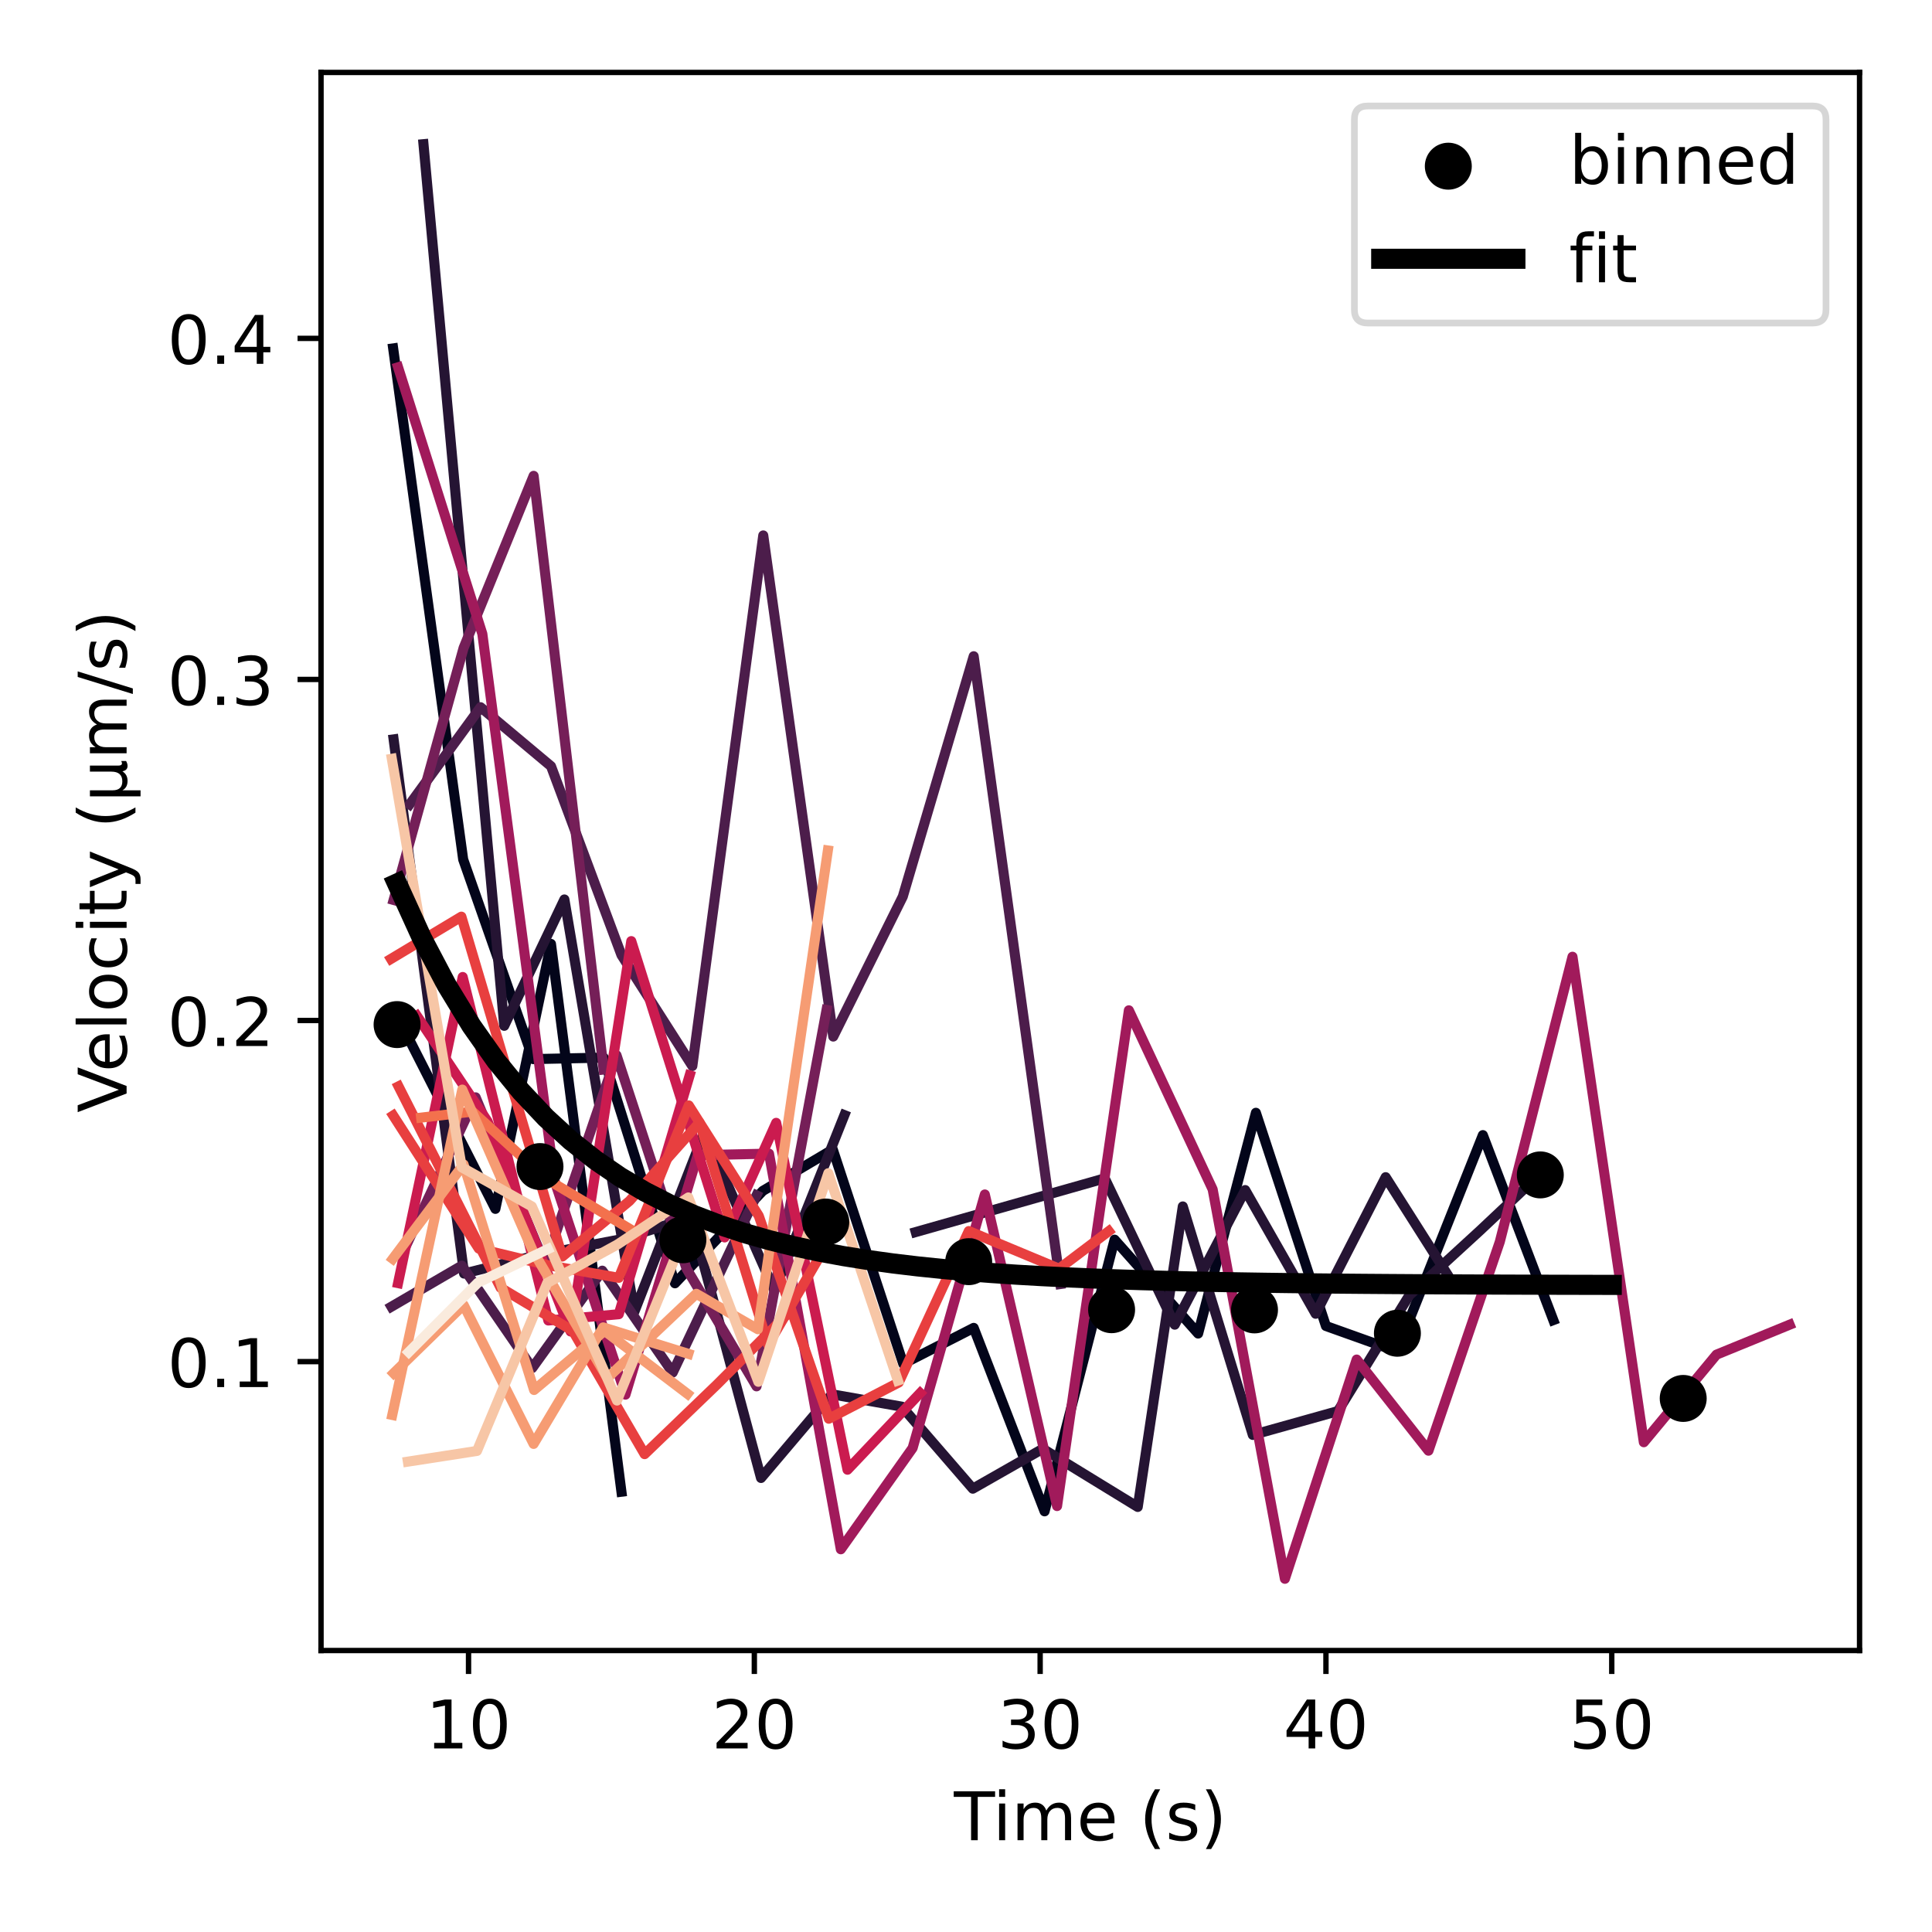
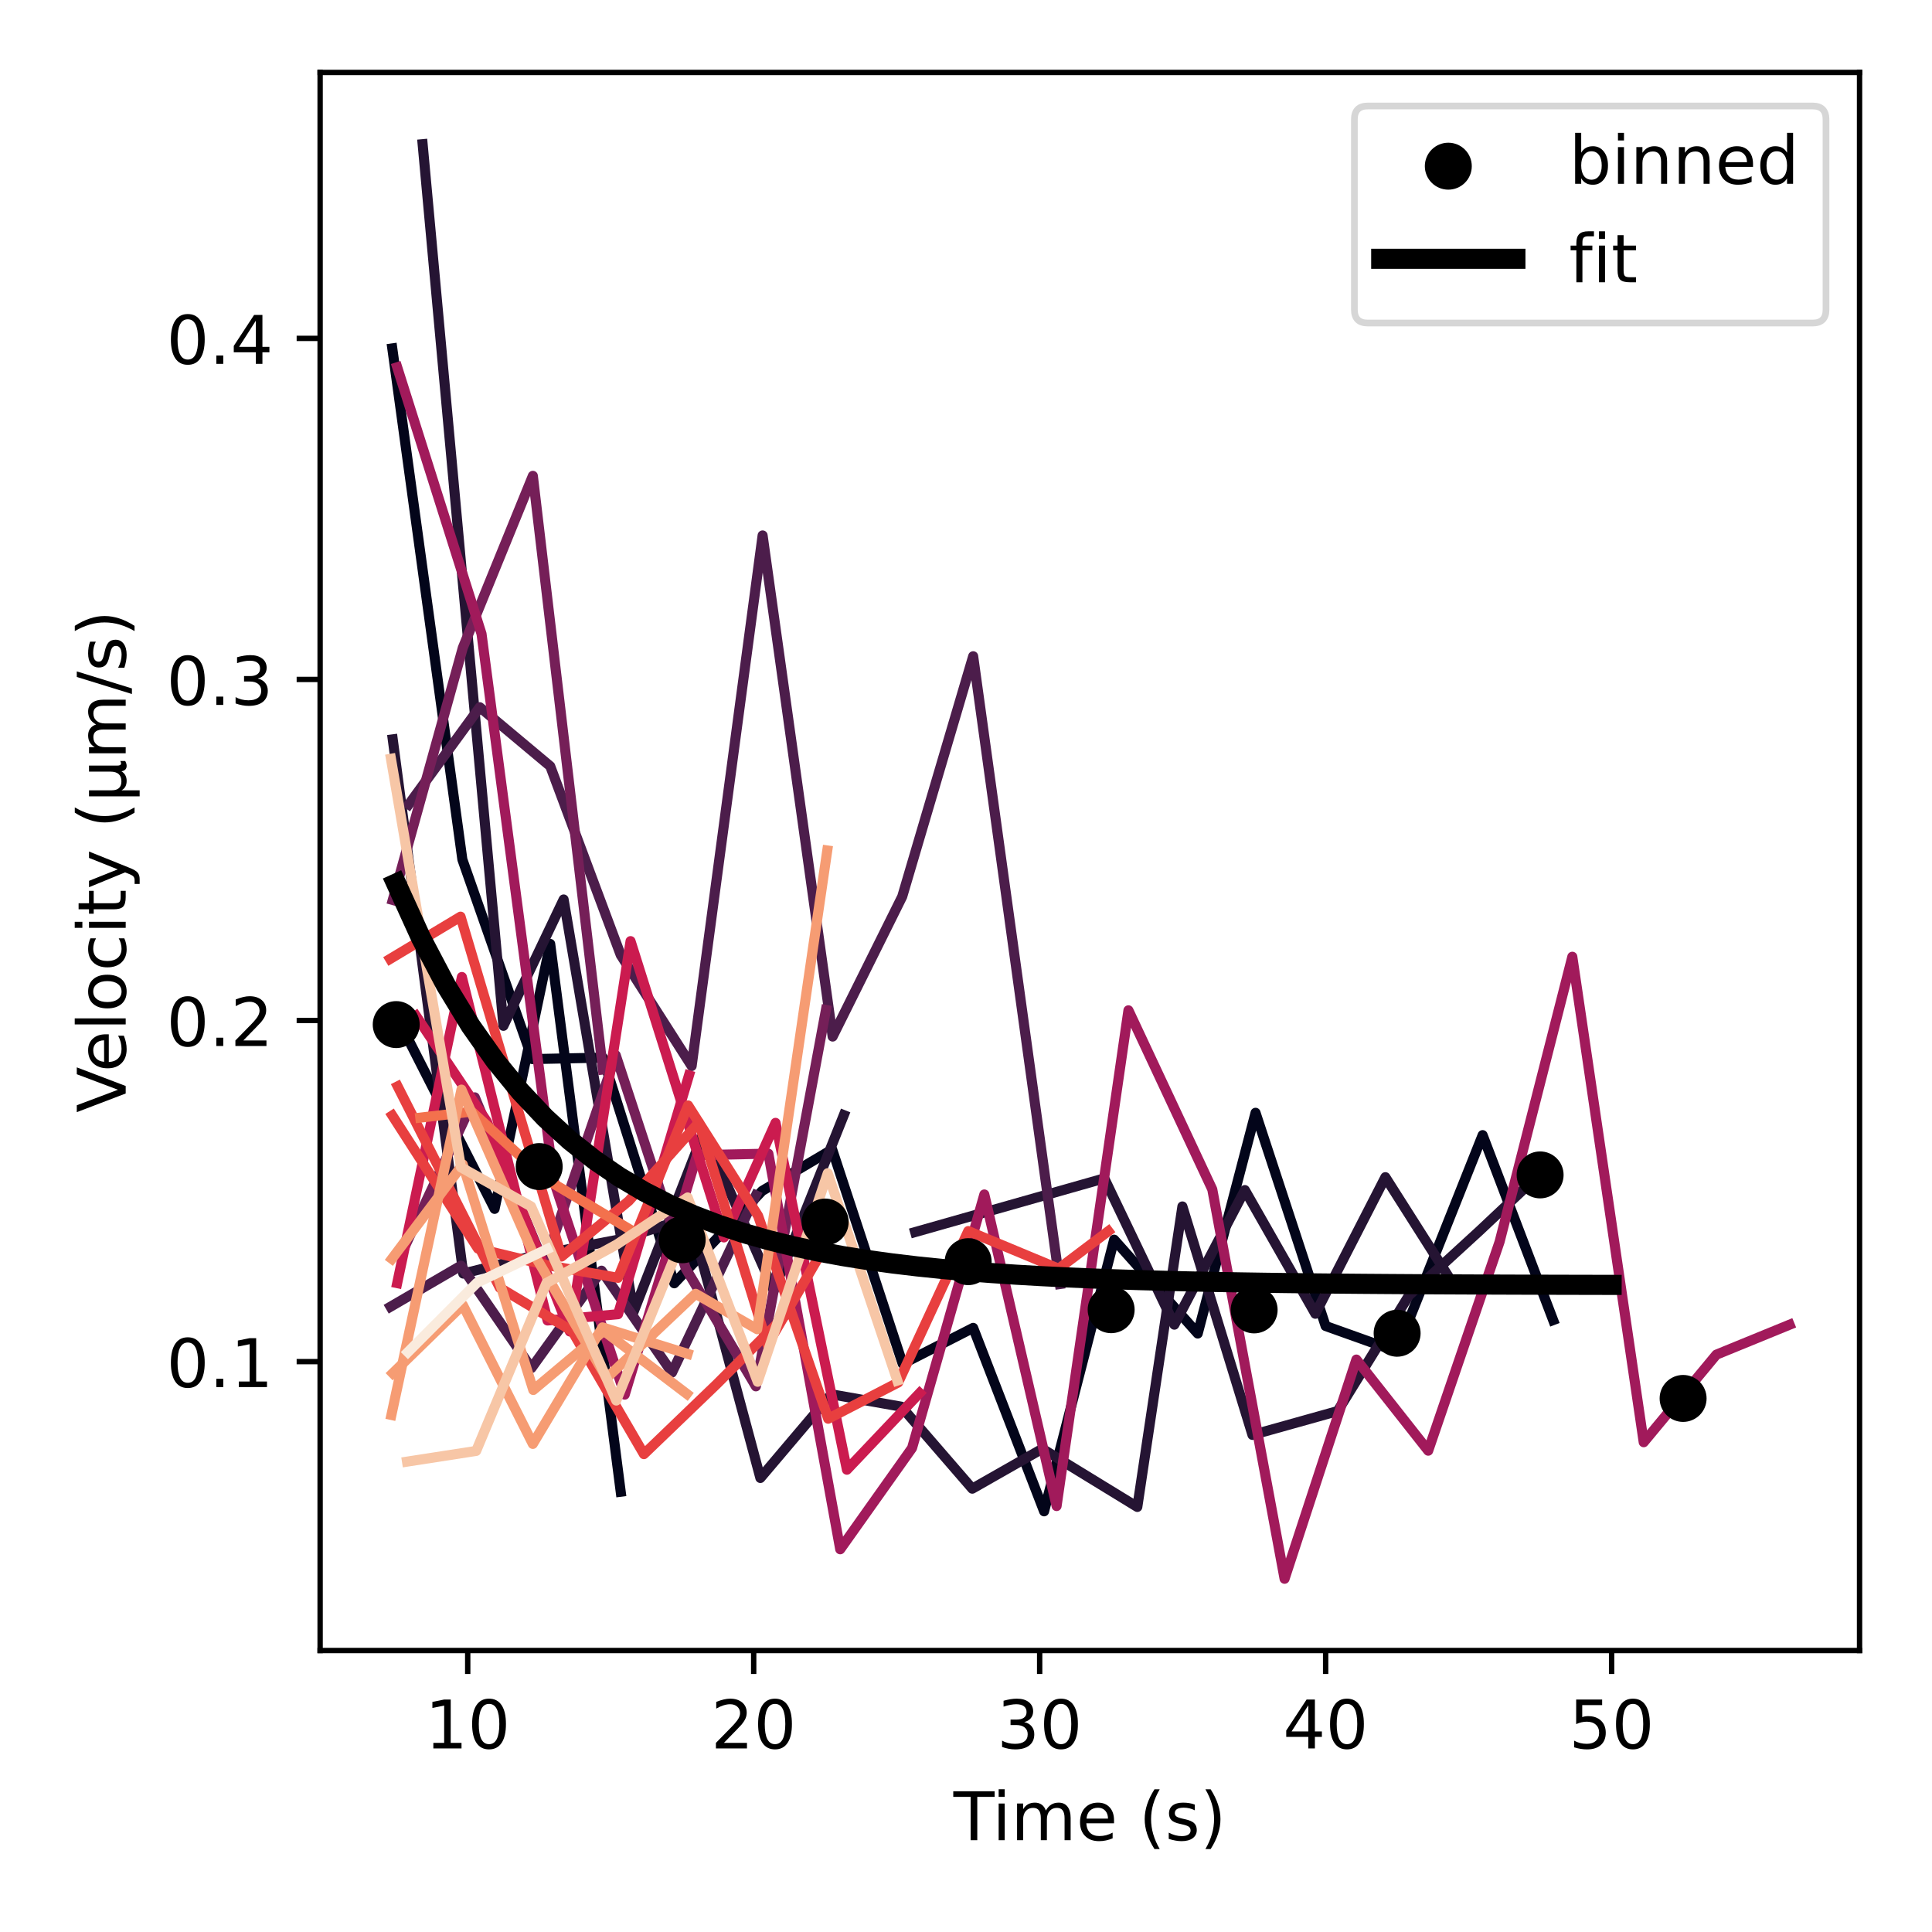
<svg xmlns="http://www.w3.org/2000/svg" xmlns:xlink="http://www.w3.org/1999/xlink" width="288pt" height="288pt" viewBox="0 0 288 288" version="1.1">
  <defs>
    <style type="text/css">*{stroke-linejoin: round; stroke-linecap: butt}</style>
  </defs>
  <g id="figure_1">
    <g id="patch_1">
      <path d="M 0 288  L 288 288  L 288 0  L 0 0  z " style="fill: #ffffff" />
    </g>
    <g id="axes_1">
      <g id="patch_2">
-         <path d="M 47.855 246.04  L 277.2 246.04  L 277.2 10.8  L 47.855 10.8  z " style="fill: #ffffff" />
+         <path d="M 47.72 246.04  L 277.2 246.04  L 277.2 10.8  L 47.72 10.8  z " style="fill: #ffffff" />
      </g>
      <g id="matplotlib.axis_1">
        <g id="xtick_1">
          <g id="line2d_1">
            <defs>
-               <path id="m8ff6ae0c02" d="M 0 0  L 0 3.5  " style="stroke: #000000; stroke-width: 0.8" />
-             </defs>
-             <g>
-               <use xlink:href="#m8ff6ae0c02" x="69.843" y="246.04" style="stroke: #000000; stroke-width: 0.8" />
+               <path id="m4751004d95" d="M 0 0  L 0 3.5  " style="stroke: #000000; stroke-width: 0.8" />
+             </defs>
+             <g>
+               <use xlink:href="#m4751004d95" x="69.721" y="246.04" style="stroke: #000000; stroke-width: 0.8" />
            </g>
          </g>
          <g id="text_1">
-             <g transform="translate(63.48024 260.6384)scale(0.1 -0.1)">
+             <g transform="translate(63.35818 260.6384) scale(0.1 -0.1)">
              <defs>
                <path id="DejaVuSans-31" d="M 794 531  L 1825 531  L 1825 4091  L 703 3866  L 703 4441  L 1819 4666  L 2450 4666  L 2450 531  L 3481 531  L 3481 0  L 794 0  L 794 531  z " transform="scale(0.015625)" />
                <path id="DejaVuSans-30" d="M 2034 4250  Q 1547 4250 1301 3770  Q 1056 3291 1056 2328  Q 1056 1369 1301 889  Q 1547 409 2034 409  Q 2525 409 2770 889  Q 3016 1369 3016 2328  Q 3016 3291 2770 3770  Q 2525 4250 2034 4250  z M 2034 4750  Q 2819 4750 3233 4129  Q 3647 3509 3647 2328  Q 3647 1150 3233 529  Q 2819 -91 2034 -91  Q 1250 -91 836 529  Q 422 1150 422 2328  Q 422 3509 836 4129  Q 1250 4750 2034 4750  z " transform="scale(0.015625)" />
              </defs>
              <use xlink:href="#DejaVuSans-31" />
              <use xlink:href="#DejaVuSans-30" x="63.623" />
            </g>
          </g>
        </g>
        <g id="xtick_2">
          <g id="line2d_2">
            <g>
-               <use xlink:href="#m8ff6ae0c02" x="112.448" y="246.04" style="stroke: #000000; stroke-width: 0.8" />
+               <use xlink:href="#m4751004d95" x="112.351" y="246.04" style="stroke: #000000; stroke-width: 0.8" />
            </g>
          </g>
          <g id="text_2">
-             <g transform="translate(106.0851 260.6384)scale(0.1 -0.1)">
+             <g transform="translate(105.9881 260.6384) scale(0.1 -0.1)">
              <defs>
                <path id="DejaVuSans-32" d="M 1228 531  L 3431 531  L 3431 0  L 469 0  L 469 531  Q 828 903 1448 1529  Q 2069 2156 2228 2338  Q 2531 2678 2651 2914  Q 2772 3150 2772 3378  Q 2772 3750 2511 3984  Q 2250 4219 1831 4219  Q 1534 4219 1204 4116  Q 875 4013 500 3803  L 500 4441  Q 881 4594 1212 4672  Q 1544 4750 1819 4750  Q 2544 4750 2975 4387  Q 3406 4025 3406 3419  Q 3406 3131 3298 2873  Q 3191 2616 2906 2266  Q 2828 2175 2409 1742  Q 1991 1309 1228 531  z " transform="scale(0.015625)" />
              </defs>
              <use xlink:href="#DejaVuSans-32" />
              <use xlink:href="#DejaVuSans-30" x="63.623" />
            </g>
          </g>
        </g>
        <g id="xtick_3">
          <g id="line2d_3">
            <g>
-               <use xlink:href="#m8ff6ae0c02" x="155.052" y="246.04" style="stroke: #000000; stroke-width: 0.8" />
+               <use xlink:href="#m4751004d95" x="154.981" y="246.04" style="stroke: #000000; stroke-width: 0.8" />
            </g>
          </g>
          <g id="text_3">
-             <g transform="translate(148.69 260.6384)scale(0.1 -0.1)">
+             <g transform="translate(148.6181 260.6384) scale(0.1 -0.1)">
              <defs>
                <path id="DejaVuSans-33" d="M 2597 2516  Q 3050 2419 3304 2112  Q 3559 1806 3559 1356  Q 3559 666 3084 287  Q 2609 -91 1734 -91  Q 1441 -91 1130 -33  Q 819 25 488 141  L 488 750  Q 750 597 1062 519  Q 1375 441 1716 441  Q 2309 441 2620 675  Q 2931 909 2931 1356  Q 2931 1769 2642 2001  Q 2353 2234 1838 2234  L 1294 2234  L 1294 2753  L 1863 2753  Q 2328 2753 2575 2939  Q 2822 3125 2822 3475  Q 2822 3834 2567 4026  Q 2313 4219 1838 4219  Q 1578 4219 1281 4162  Q 984 4106 628 3988  L 628 4550  Q 988 4650 1302 4700  Q 1616 4750 1894 4750  Q 2613 4750 3031 4423  Q 3450 4097 3450 3541  Q 3450 3153 3228 2886  Q 3006 2619 2597 2516  z " transform="scale(0.015625)" />
              </defs>
              <use xlink:href="#DejaVuSans-33" />
              <use xlink:href="#DejaVuSans-30" x="63.623" />
            </g>
          </g>
        </g>
        <g id="xtick_4">
          <g id="line2d_4">
            <g>
-               <use xlink:href="#m8ff6ae0c02" x="197.657" y="246.04" style="stroke: #000000; stroke-width: 0.8" />
+               <use xlink:href="#m4751004d95" x="197.611" y="246.04" style="stroke: #000000; stroke-width: 0.8" />
            </g>
          </g>
          <g id="text_4">
-             <g transform="translate(191.2948 260.6384)scale(0.1 -0.1)">
+             <g transform="translate(191.248 260.6384) scale(0.1 -0.1)">
              <defs>
                <path id="DejaVuSans-34" d="M 2419 4116  L 825 1625  L 2419 1625  L 2419 4116  z M 2253 4666  L 3047 4666  L 3047 1625  L 3713 1625  L 3713 1100  L 3047 1100  L 3047 0  L 2419 0  L 2419 1100  L 313 1100  L 313 1709  L 2253 4666  z " transform="scale(0.015625)" />
              </defs>
              <use xlink:href="#DejaVuSans-34" />
              <use xlink:href="#DejaVuSans-30" x="63.623" />
            </g>
          </g>
        </g>
        <g id="xtick_5">
          <g id="line2d_5">
            <g>
-               <use xlink:href="#m8ff6ae0c02" x="240.262" y="246.04" style="stroke: #000000; stroke-width: 0.8" />
+               <use xlink:href="#m4751004d95" x="240.24" y="246.04" style="stroke: #000000; stroke-width: 0.8" />
            </g>
          </g>
          <g id="text_5">
-             <g transform="translate(233.8997 260.6384)scale(0.1 -0.1)">
+             <g transform="translate(233.878 260.6384) scale(0.1 -0.1)">
              <defs>
                <path id="DejaVuSans-35" d="M 691 4666  L 3169 4666  L 3169 4134  L 1269 4134  L 1269 2991  Q 1406 3038 1543 3061  Q 1681 3084 1819 3084  Q 2600 3084 3056 2656  Q 3513 2228 3513 1497  Q 3513 744 3044 326  Q 2575 -91 1722 -91  Q 1428 -91 1123 -41  Q 819 9 494 109  L 494 744  Q 775 591 1075 516  Q 1375 441 1709 441  Q 2250 441 2565 725  Q 2881 1009 2881 1497  Q 2881 1984 2565 2268  Q 2250 2553 1709 2553  Q 1456 2553 1204 2497  Q 953 2441 691 2322  L 691 4666  z " transform="scale(0.015625)" />
              </defs>
              <use xlink:href="#DejaVuSans-35" />
              <use xlink:href="#DejaVuSans-30" x="63.623" />
            </g>
          </g>
        </g>
        <g id="text_6">
-           <g transform="translate(142.1986 274.3166)scale(0.1 -0.1)">
+           <g transform="translate(142.1311 274.3166) scale(0.1 -0.1)">
            <defs>
              <path id="DejaVuSans-54" d="M -19 4666  L 3928 4666  L 3928 4134  L 2272 4134  L 2272 0  L 1638 0  L 1638 4134  L -19 4134  L -19 4666  z " transform="scale(0.015625)" />
              <path id="DejaVuSans-69" d="M 603 3500  L 1178 3500  L 1178 0  L 603 0  L 603 3500  z M 603 4863  L 1178 4863  L 1178 4134  L 603 4134  L 603 4863  z " transform="scale(0.015625)" />
              <path id="DejaVuSans-6d" d="M 3328 2828  Q 3544 3216 3844 3400  Q 4144 3584 4550 3584  Q 5097 3584 5394 3201  Q 5691 2819 5691 2113  L 5691 0  L 5113 0  L 5113 2094  Q 5113 2597 4934 2840  Q 4756 3084 4391 3084  Q 3944 3084 3684 2787  Q 3425 2491 3425 1978  L 3425 0  L 2847 0  L 2847 2094  Q 2847 2600 2669 2842  Q 2491 3084 2119 3084  Q 1678 3084 1418 2786  Q 1159 2488 1159 1978  L 1159 0  L 581 0  L 581 3500  L 1159 3500  L 1159 2956  Q 1356 3278 1631 3431  Q 1906 3584 2284 3584  Q 2666 3584 2933 3390  Q 3200 3197 3328 2828  z " transform="scale(0.015625)" />
              <path id="DejaVuSans-65" d="M 3597 1894  L 3597 1613  L 953 1613  Q 991 1019 1311 708  Q 1631 397 2203 397  Q 2534 397 2845 478  Q 3156 559 3463 722  L 3463 178  Q 3153 47 2828 -22  Q 2503 -91 2169 -91  Q 1331 -91 842 396  Q 353 884 353 1716  Q 353 2575 817 3079  Q 1281 3584 2069 3584  Q 2775 3584 3186 3129  Q 3597 2675 3597 1894  z M 3022 2063  Q 3016 2534 2758 2815  Q 2500 3097 2075 3097  Q 1594 3097 1305 2825  Q 1016 2553 972 2059  L 3022 2063  z " transform="scale(0.015625)" />
              <path id="DejaVuSans-20" transform="scale(0.015625)" />
              <path id="DejaVuSans-28" d="M 1984 4856  Q 1566 4138 1362 3434  Q 1159 2731 1159 2009  Q 1159 1288 1364 580  Q 1569 -128 1984 -844  L 1484 -844  Q 1016 -109 783 600  Q 550 1309 550 2009  Q 550 2706 781 3412  Q 1013 4119 1484 4856  L 1984 4856  z " transform="scale(0.015625)" />
              <path id="DejaVuSans-73" d="M 2834 3397  L 2834 2853  Q 2591 2978 2328 3040  Q 2066 3103 1784 3103  Q 1356 3103 1142 2972  Q 928 2841 928 2578  Q 928 2378 1081 2264  Q 1234 2150 1697 2047  L 1894 2003  Q 2506 1872 2764 1633  Q 3022 1394 3022 966  Q 3022 478 2636 193  Q 2250 -91 1575 -91  Q 1294 -91 989 -36  Q 684 19 347 128  L 347 722  Q 666 556 975 473  Q 1284 391 1588 391  Q 1994 391 2212 530  Q 2431 669 2431 922  Q 2431 1156 2273 1281  Q 2116 1406 1581 1522  L 1381 1569  Q 847 1681 609 1914  Q 372 2147 372 2553  Q 372 3047 722 3315  Q 1072 3584 1716 3584  Q 2034 3584 2315 3537  Q 2597 3491 2834 3397  z " transform="scale(0.015625)" />
              <path id="DejaVuSans-29" d="M 513 4856  L 1013 4856  Q 1481 4119 1714 3412  Q 1947 2706 1947 2009  Q 1947 1309 1714 600  Q 1481 -109 1013 -844  L 513 -844  Q 928 -128 1133 580  Q 1338 1288 1338 2009  Q 1338 2731 1133 3434  Q 928 4138 513 4856  z " transform="scale(0.015625)" />
            </defs>
            <use xlink:href="#DejaVuSans-54" />
            <use xlink:href="#DejaVuSans-69" x="57.959" />
            <use xlink:href="#DejaVuSans-6d" x="85.742" />
            <use xlink:href="#DejaVuSans-65" x="183.154" />
            <use xlink:href="#DejaVuSans-20" x="244.678" />
            <use xlink:href="#DejaVuSans-28" x="276.465" />
            <use xlink:href="#DejaVuSans-73" x="315.479" />
            <use xlink:href="#DejaVuSans-29" x="367.578" />
          </g>
        </g>
      </g>
      <g id="matplotlib.axis_2">
        <g id="ytick_1">
          <g id="line2d_6">
            <defs>
-               <path id="ma3857433e3" d="M 0 0  L -3.5 0  " style="stroke: #000000; stroke-width: 0.8" />
-             </defs>
-             <g>
-               <use xlink:href="#ma3857433e3" x="47.855" y="202.972" style="stroke: #000000; stroke-width: 0.8" />
+               <path id="m26aa76164b" d="M 0 0  L -3.5 0  " style="stroke: #000000; stroke-width: 0.8" />
+             </defs>
+             <g>
+               <use xlink:href="#m26aa76164b" x="47.72" y="202.972" style="stroke: #000000; stroke-width: 0.8" />
            </g>
          </g>
          <g id="text_7">
-             <g transform="translate(24.95188 206.7713)scale(0.1 -0.1)">
+             <g transform="translate(24.81687 206.7713) scale(0.1 -0.1)">
              <defs>
                <path id="DejaVuSans-2e" d="M 684 794  L 1344 794  L 1344 0  L 684 0  L 684 794  z " transform="scale(0.015625)" />
              </defs>
              <use xlink:href="#DejaVuSans-30" />
              <use xlink:href="#DejaVuSans-2e" x="63.623" />
              <use xlink:href="#DejaVuSans-31" x="95.41" />
            </g>
          </g>
        </g>
        <g id="ytick_2">
          <g id="line2d_7">
            <g>
-               <use xlink:href="#ma3857433e3" x="47.855" y="152.128" style="stroke: #000000; stroke-width: 0.8" />
+               <use xlink:href="#m26aa76164b" x="47.72" y="152.128" style="stroke: #000000; stroke-width: 0.8" />
            </g>
          </g>
          <g id="text_8">
-             <g transform="translate(24.95188 155.9267)scale(0.1 -0.1)">
+             <g transform="translate(24.81687 155.9267) scale(0.1 -0.1)">
              <use xlink:href="#DejaVuSans-30" />
              <use xlink:href="#DejaVuSans-2e" x="63.623" />
              <use xlink:href="#DejaVuSans-32" x="95.41" />
            </g>
          </g>
        </g>
        <g id="ytick_3">
          <g id="line2d_8">
            <g>
-               <use xlink:href="#ma3857433e3" x="47.855" y="101.283" style="stroke: #000000; stroke-width: 0.8" />
+               <use xlink:href="#m26aa76164b" x="47.72" y="101.283" style="stroke: #000000; stroke-width: 0.8" />
            </g>
          </g>
          <g id="text_9">
-             <g transform="translate(24.95188 105.0822)scale(0.1 -0.1)">
+             <g transform="translate(24.81687 105.0822) scale(0.1 -0.1)">
              <use xlink:href="#DejaVuSans-30" />
              <use xlink:href="#DejaVuSans-2e" x="63.623" />
              <use xlink:href="#DejaVuSans-33" x="95.41" />
            </g>
          </g>
        </g>
        <g id="ytick_4">
          <g id="line2d_9">
            <g>
-               <use xlink:href="#ma3857433e3" x="47.855" y="50.439" style="stroke: #000000; stroke-width: 0.8" />
+               <use xlink:href="#m26aa76164b" x="47.72" y="50.439" style="stroke: #000000; stroke-width: 0.8" />
            </g>
          </g>
          <g id="text_10">
-             <g transform="translate(24.95188 54.23772)scale(0.1 -0.1)">
+             <g transform="translate(24.81687 54.23772) scale(0.1 -0.1)">
              <use xlink:href="#DejaVuSans-30" />
              <use xlink:href="#DejaVuSans-2e" x="63.623" />
              <use xlink:href="#DejaVuSans-34" x="95.41" />
            </g>
          </g>
        </g>
        <g id="text_11">
-           <g transform="translate(18.87219 165.8669)rotate(-90)scale(0.1 -0.1)">
+           <g transform="translate(18.73719 165.8669) rotate(-90) scale(0.1 -0.1)">
            <defs>
              <path id="DejaVuSans-56" d="M 1831 0  L 50 4666  L 709 4666  L 2188 738  L 3669 4666  L 4325 4666  L 2547 0  L 1831 0  z " transform="scale(0.015625)" />
              <path id="DejaVuSans-6c" d="M 603 4863  L 1178 4863  L 1178 0  L 603 0  L 603 4863  z " transform="scale(0.015625)" />
              <path id="DejaVuSans-6f" d="M 1959 3097  Q 1497 3097 1228 2736  Q 959 2375 959 1747  Q 959 1119 1226 758  Q 1494 397 1959 397  Q 2419 397 2687 759  Q 2956 1122 2956 1747  Q 2956 2369 2687 2733  Q 2419 3097 1959 3097  z M 1959 3584  Q 2709 3584 3137 3096  Q 3566 2609 3566 1747  Q 3566 888 3137 398  Q 2709 -91 1959 -91  Q 1206 -91 779 398  Q 353 888 353 1747  Q 353 2609 779 3096  Q 1206 3584 1959 3584  z " transform="scale(0.015625)" />
              <path id="DejaVuSans-63" d="M 3122 3366  L 3122 2828  Q 2878 2963 2633 3030  Q 2388 3097 2138 3097  Q 1578 3097 1268 2742  Q 959 2388 959 1747  Q 959 1106 1268 751  Q 1578 397 2138 397  Q 2388 397 2633 464  Q 2878 531 3122 666  L 3122 134  Q 2881 22 2623 -34  Q 2366 -91 2075 -91  Q 1284 -91 818 406  Q 353 903 353 1747  Q 353 2603 823 3093  Q 1294 3584 2113 3584  Q 2378 3584 2631 3529  Q 2884 3475 3122 3366  z " transform="scale(0.015625)" />
              <path id="DejaVuSans-74" d="M 1172 4494  L 1172 3500  L 2356 3500  L 2356 3053  L 1172 3053  L 1172 1153  Q 1172 725 1289 603  Q 1406 481 1766 481  L 2356 481  L 2356 0  L 1766 0  Q 1100 0 847 248  Q 594 497 594 1153  L 594 3053  L 172 3053  L 172 3500  L 594 3500  L 594 4494  L 1172 4494  z " transform="scale(0.015625)" />
              <path id="DejaVuSans-79" d="M 2059 -325  Q 1816 -950 1584 -1140  Q 1353 -1331 966 -1331  L 506 -1331  L 506 -850  L 844 -850  Q 1081 -850 1212 -737  Q 1344 -625 1503 -206  L 1606 56  L 191 3500  L 800 3500  L 1894 763  L 2988 3500  L 3597 3500  L 2059 -325  z " transform="scale(0.015625)" />
              <path id="DejaVuSans-3bc" d="M 544 -1331  L 544 3500  L 1119 3500  L 1119 1325  Q 1119 872 1334 640  Q 1550 409 1972 409  Q 2434 409 2667 671  Q 2900 934 2900 1459  L 2900 3500  L 3475 3500  L 3475 806  Q 3475 619 3529 530  Q 3584 441 3700 441  Q 3728 441 3778 458  Q 3828 475 3916 513  L 3916 50  Q 3788 -22 3673 -56  Q 3559 -91 3450 -91  Q 3234 -91 3106 31  Q 2978 153 2931 403  Q 2775 156 2548 32  Q 2322 -91 2016 -91  Q 1697 -91 1473 31  Q 1250 153 1119 397  L 1119 -1331  L 544 -1331  z " transform="scale(0.015625)" />
              <path id="DejaVuSans-2f" d="M 1625 4666  L 2156 4666  L 531 -594  L 0 -594  L 1625 4666  z " transform="scale(0.015625)" />
            </defs>
            <use xlink:href="#DejaVuSans-56" />
            <use xlink:href="#DejaVuSans-65" x="60.658" />
            <use xlink:href="#DejaVuSans-6c" x="122.182" />
            <use xlink:href="#DejaVuSans-6f" x="149.965" />
            <use xlink:href="#DejaVuSans-63" x="211.146" />
            <use xlink:href="#DejaVuSans-69" x="266.127" />
            <use xlink:href="#DejaVuSans-74" x="293.91" />
            <use xlink:href="#DejaVuSans-79" x="333.119" />
            <use xlink:href="#DejaVuSans-20" x="392.299" />
            <use xlink:href="#DejaVuSans-28" x="424.086" />
            <use xlink:href="#DejaVuSans-3bc" x="463.1" />
            <use xlink:href="#DejaVuSans-6d" x="526.723" />
            <use xlink:href="#DejaVuSans-2f" x="624.135" />
            <use xlink:href="#DejaVuSans-73" x="657.826" />
            <use xlink:href="#DejaVuSans-29" x="709.926" />
          </g>
        </g>
      </g>
      <g id="line2d_10">
-         <path d="M 58.608 51.933  L 69.046 128.119  L 79.48 157.878  L 89.982 157.659  L 100.616 191.298  L 113.709 177.524  L 124.143 171.347  L 134.645 203.303  L 145.147 197.944  L 155.713 225.29  L 166.147 184.795  L 178.604 198.788  L 187.215 165.881  L 197.653 197.664  L 208.219 201.442  L 221.047 169.211  L 231.55 196.784  " clip-path="url(#p75b146f66f)" style="fill: none; stroke: #03051a; stroke-width: 1.5; stroke-linecap: square" />
+         <path d="M 58.479 51.933  L 68.923 128.119  L 79.364 157.878  L 89.872 157.659  L 100.512 191.298  L 113.612 177.524  L 124.053 171.347  L 134.561 203.303  L 145.069 197.944  L 155.641 225.29  L 166.081 184.795  L 178.546 198.788  L 187.162 165.881  L 197.606 197.664  L 208.178 201.442  L 221.014 169.211  L 231.523 196.784  " clip-path="url(#p32f1282368)" style="fill: none; stroke: #03051a; stroke-width: 1.5; stroke-linecap: square" />
      </g>
      <g id="line2d_11">
-         <path d="M 61.198 155.341  L 73.848 180.204  L 82.134 140.708  L 92.636 222.368  " clip-path="url(#p75b146f66f)" style="fill: none; stroke: #03051a; stroke-width: 1.5; stroke-linecap: square" />
+         <path d="M 61.071 155.341  L 73.728 180.204  L 82.019 140.708  L 92.528 222.368  " clip-path="url(#p32f1282368)" style="fill: none; stroke: #03051a; stroke-width: 1.5; stroke-linecap: square" />
      </g>
      <g id="line2d_12">
-         <path d="M 63.128 21.493  L 75.164 152.916  L 84.132 134.083  L 94.566 195.528  L 105 168.779  L 115.438 192.376  L 125.872 166.232  M 136.507 183.661  L 164.685 175.658  L 175.119 197.466  L 185.621 177.402  L 196.124 195.839  L 206.558 175.48  L 216.991 191.918  " clip-path="url(#p75b146f66f)" style="fill: none; stroke: #251433; stroke-width: 1.5; stroke-linecap: square" />
+         <path d="M 63.002 21.493  L 75.045 152.916  L 84.019 134.083  L 94.459 195.528  L 104.899 168.779  L 115.343 192.376  L 125.783 166.232  M 136.424 183.661  L 164.619 175.658  L 175.059 197.466  L 185.568 177.402  L 196.076 195.839  L 206.516 175.48  L 216.956 191.918  " clip-path="url(#p32f1282368)" style="fill: none; stroke: #251433; stroke-width: 1.5; stroke-linecap: square" />
      </g>
      <g id="line2d_13">
-         <path d="M 58.676 110.216  L 69.178 189.849  L 79.68 187.205  L 92.44 184.76  L 103.011 181.47  L 113.445 220.319  L 124.011 207.844  L 134.445 209.69  L 145.015 221.914  L 155.449 215.966  L 169.602 224.637  L 176.317 179.843  L 186.755 213.9  L 199.447 210.347  L 210.081 193.098  L 220.583 183.473  L 231.017 173.65  " clip-path="url(#p75b146f66f)" style="fill: none; stroke: #251433; stroke-width: 1.5; stroke-linecap: square" />
+         <path d="M 58.547 110.216  L 69.056 189.849  L 79.564 187.205  L 92.332 184.76  L 102.908 181.47  L 113.348 220.319  L 123.92 207.844  L 134.36 209.69  L 144.937 221.914  L 155.377 215.966  L 169.539 224.637  L 176.257 179.843  L 186.702 213.9  L 199.401 210.347  L 210.041 193.098  L 220.55 183.473  L 230.99 173.65  " clip-path="url(#p32f1282368)" style="fill: none; stroke: #251433; stroke-width: 1.5; stroke-linecap: square" />
      </g>
      <g id="line2d_14">
-         <path d="M 58.344 194.786  L 68.842 188.669  L 79.344 203.93  L 89.778 189.417  L 100.28 204.605  L 112.776 178.19  " clip-path="url(#p75b146f66f)" style="fill: none; stroke: #4c1d4b; stroke-width: 1.5; stroke-linecap: square" />
+         <path d="M 58.215 194.786  L 68.719 188.669  L 79.227 203.93  L 89.667 189.417  L 100.176 204.605  L 112.679 178.19  " clip-path="url(#p32f1282368)" style="fill: none; stroke: #4c1d4b; stroke-width: 1.5; stroke-linecap: square" />
      </g>
      <g id="line2d_15">
-         <path d="M 61.07 119.902  L 71.636 105.422  L 82.138 114.218  L 92.641 142.365  L 103.207 158.91  L 113.777 79.816  L 124.211 154.517  L 134.577 133.651  L 145.147 97.826  L 158.065 191.41  " clip-path="url(#p75b146f66f)" style="fill: none; stroke: #4c1d4b; stroke-width: 1.5; stroke-linecap: square" />
+         <path d="M 60.943 119.902  L 71.515 105.422  L 82.024 114.218  L 92.532 142.365  L 103.104 158.91  L 113.681 79.816  L 124.121 154.517  L 134.493 133.651  L 145.069 97.826  L 157.995 191.41  " clip-path="url(#p32f1282368)" style="fill: none; stroke: #4c1d4b; stroke-width: 1.5; stroke-linecap: square" />
      </g>
      <g id="line2d_16">
-         <path d="M 60.47 185.827  L 70.904 163.578  L 81.269 188.492  L 91.904 157.303  L 102.342 189.117  L 112.776 206.659  L 123.21 150.551  " clip-path="url(#p75b146f66f)" style="fill: none; stroke: #751f58; stroke-width: 1.5; stroke-linecap: square" />
+         <path d="M 60.342 185.827  L 70.782 163.578  L 81.154 188.492  L 91.794 157.303  L 102.239 189.117  L 112.679 206.659  L 123.119 150.551  " clip-path="url(#p32f1282368)" style="fill: none; stroke: #751f58; stroke-width: 1.5; stroke-linecap: square" />
      </g>
      <g id="line2d_17">
-         <path d="M 58.676 134.159  L 69.11 96.575  L 79.548 70.934  L 89.982 159.429  " clip-path="url(#p75b146f66f)" style="fill: none; stroke: #751f58; stroke-width: 1.5; stroke-linecap: square" />
+         <path d="M 58.547 134.159  L 68.987 96.575  L 79.432 70.934  L 89.872 159.429  " clip-path="url(#p32f1282368)" style="fill: none; stroke: #751f58; stroke-width: 1.5; stroke-linecap: square" />
      </g>
      <g id="line2d_18">
-         <path d="M 59.341 54.75  L 71.901 94.485  L 82.671 176.024  L 93.237 207.895  L 104.003 172.201  L 114.637 171.972  L 125.34 230.947  L 136.042 215.855  L 146.808 178.058  L 157.575 224.506  L 168.277 150.607  L 180.769 177.296  L 191.539 235.347  L 202.237 202.667  L 212.94 216.251  L 223.574 185.11  L 234.408 142.62  L 245.042 214.99  L 255.873 201.935  L 266.775 197.471  " clip-path="url(#p75b146f66f)" style="fill: none; stroke: #a11a5b; stroke-width: 1.5; stroke-linecap: square" />
+         <path d="M 59.212 54.75  L 71.78 94.485  L 82.557 176.024  L 93.129 207.895  L 103.901 172.201  L 114.542 171.972  L 125.25 230.947  L 135.959 215.855  L 146.732 178.058  L 157.504 224.506  L 168.213 150.607  L 180.712 177.296  L 191.489 235.347  L 202.193 202.667  L 212.902 216.251  L 223.542 185.11  L 234.383 142.62  L 245.024 214.99  L 255.86 201.935  L 266.769 197.471  " clip-path="url(#p32f1282368)" style="fill: none; stroke: #a11a5b; stroke-width: 1.5; stroke-linecap: square" />
      </g>
      <g id="line2d_19">
-         <path d="M 59.336 191.273  L 68.974 145.64  L 81.738 196.845  L 92.236 195.91  L 102.806 160.298  " clip-path="url(#p75b146f66f)" style="fill: none; stroke: #cb1b4f; stroke-width: 1.5; stroke-linecap: square" />
+         <path d="M 59.208 191.273  L 68.851 145.64  L 81.623 196.845  L 92.127 195.91  L 102.703 160.298  " clip-path="url(#p32f1282368)" style="fill: none; stroke: #cb1b4f; stroke-width: 1.5; stroke-linecap: square" />
      </g>
      <g id="line2d_20">
-         <path d="M 62.136 151.416  L 72.697 167.183  L 85.057 198.482  L 94.102 140.291  L 108.021 184.46  L 115.703 167.381  L 126.337 219.089  L 137.167 207.665  " clip-path="url(#p75b146f66f)" style="fill: none; stroke: #cb1b4f; stroke-width: 1.5; stroke-linecap: square" />
+         <path d="M 62.009 151.416  L 72.577 167.183  L 84.944 198.482  L 93.994 140.291  L 107.921 184.46  L 115.608 167.381  L 126.248 219.089  L 137.085 207.665  " clip-path="url(#p32f1282368)" style="fill: none; stroke: #cb1b4f; stroke-width: 1.5; stroke-linecap: square" />
      </g>
      <g id="line2d_21">
-         <path d="M 58.608 166.283  L 71.372 186.122  L 81.674 188.598  L 92.24 190.485  L 102.674 164.783  L 113.108 181.241  L 123.546 211.486  L 133.98 206.081  L 144.414 183.514  L 157.877 189.122  L 165.282 183.529  " clip-path="url(#p75b146f66f)" style="fill: none; stroke: #e83f3f; stroke-width: 1.5; stroke-linecap: square" />
+         <path d="M 58.479 166.283  L 71.251 186.122  L 81.559 188.598  L 92.131 190.485  L 102.571 164.783  L 113.011 181.241  L 123.456 211.486  L 133.896 206.081  L 144.336 183.514  L 157.807 189.122  L 165.216 183.529  " clip-path="url(#p32f1282368)" style="fill: none; stroke: #e83f3f; stroke-width: 1.5; stroke-linecap: square" />
      </g>
      <g id="line2d_22">
-         <path d="M 58.28 142.945  L 68.778 136.645  L 83.821 187.312  L 93.838 179.024  L 104.272 167.33  L 114.505 200.45  L 124.875 182.71  " clip-path="url(#p75b146f66f)" style="fill: none; stroke: #e83f3f; stroke-width: 1.5; stroke-linecap: square" />
+         <path d="M 58.151 142.945  L 68.655 136.645  L 83.708 187.312  L 93.73 179.024  L 104.17 167.33  L 114.41 200.45  L 124.786 182.71  " clip-path="url(#p32f1282368)" style="fill: none; stroke: #e83f3f; stroke-width: 1.5; stroke-linecap: square" />
      </g>
      <g id="line2d_23">
-         <path d="M 59.405 161.941  L 74.627 191.969  L 85.394 198.396  L 96.092 216.765  L 106.926 206.342  L 117.692 195.554  " clip-path="url(#p75b146f66f)" style="fill: none; stroke: #e83f3f; stroke-width: 1.5; stroke-linecap: square" />
+         <path d="M 59.276 161.941  L 74.508 191.969  L 85.281 198.396  L 95.985 216.765  L 106.826 206.342  L 117.598 195.554  " clip-path="url(#p32f1282368)" style="fill: none; stroke: #e83f3f; stroke-width: 1.5; stroke-linecap: square" />
      </g>
      <g id="line2d_24">
-         <path d="M 62.779 166.603  L 70.439 165.708  L 81.274 175.638  L 94.234 183.412  " clip-path="url(#p75b146f66f)" style="fill: none; stroke: #f3714d; stroke-width: 1.5; stroke-linecap: square" />
+         <path d="M 62.653 166.603  L 70.317 165.708  L 81.158 175.638  L 94.126 183.412  " clip-path="url(#p32f1282368)" style="fill: none; stroke: #f3714d; stroke-width: 1.5; stroke-linecap: square" />
      </g>
      <g id="line2d_25">
-         <path d="M 58.476 210.928  L 68.91 162.424  L 79.412 186.437  L 90.544 205.412  L 103.795 192.864  L 112.976 198.147  L 123.41 126.776  " clip-path="url(#p75b146f66f)" style="fill: none; stroke: #f69c73; stroke-width: 1.5; stroke-linecap: square" />
+         <path d="M 58.347 210.928  L 68.787 162.424  L 79.295 186.437  L 90.435 205.412  L 103.692 192.864  L 112.879 198.147  L 123.319 126.776  " clip-path="url(#p32f1282368)" style="fill: none; stroke: #f69c73; stroke-width: 1.5; stroke-linecap: square" />
      </g>
      <g id="line2d_26">
-         <path d="M 58.676 204.704  L 69.11 194.527  L 79.544 215.24  L 89.914 197.872  L 102.606 201.813  " clip-path="url(#p75b146f66f)" style="fill: none; stroke: #f69c73; stroke-width: 1.5; stroke-linecap: square" />
+         <path d="M 58.547 204.704  L 68.987 194.527  L 79.428 215.24  L 89.804 197.872  L 102.503 201.813  " clip-path="url(#p32f1282368)" style="fill: none; stroke: #f69c73; stroke-width: 1.5; stroke-linecap: square" />
      </g>
      <g id="line2d_27">
-         <path clip-path="url(#p75b146f66f)" style="fill: none; stroke: #f69c73; stroke-width: 1.5; stroke-linecap: square" />
+         <path clip-path="url(#p32f1282368)" style="fill: none; stroke: #f69c73; stroke-width: 1.5; stroke-linecap: square" />
      </g>
      <g id="line2d_28">
-         <path d="M 58.544 187.653  L 69.11 173.584  L 79.612 207.203  L 90.114 198.386  L 102.478 207.777  " clip-path="url(#p75b146f66f)" style="fill: none; stroke: #f69c73; stroke-width: 1.5; stroke-linecap: square" />
+         <path d="M 58.415 187.653  L 68.987 173.584  L 79.496 207.203  L 90.004 198.386  L 102.375 207.777  " clip-path="url(#p32f1282368)" style="fill: none; stroke: #f69c73; stroke-width: 1.5; stroke-linecap: square" />
      </g>
      <g id="line2d_29">
-         <path d="M 58.408 113.109  L 68.842 174.016  L 79.28 179.838  L 91.976 208.776  L 100.348 188.186  " clip-path="url(#p75b146f66f)" style="fill: none; stroke: #f7c6a6; stroke-width: 1.5; stroke-linecap: square" />
+         <path d="M 58.279 113.109  L 68.719 174.016  L 79.163 179.838  L 91.867 208.776  L 100.244 188.186  " clip-path="url(#p32f1282368)" style="fill: none; stroke: #f7c6a6; stroke-width: 1.5; stroke-linecap: square" />
      </g>
      <g id="line2d_30">
-         <path d="M 60.802 217.884  L 71.104 216.286  L 81.576 191.252  L 92.04 185.517  L 102.61 178.501  L 113.044 205.979  L 123.478 174.891  L 133.848 205.805  " clip-path="url(#p75b146f66f)" style="fill: none; stroke: #f7c6a6; stroke-width: 1.5; stroke-linecap: square" />
+         <path d="M 60.675 217.884  L 70.983 216.286  L 81.461 191.252  L 91.931 185.517  L 102.507 178.501  L 112.947 205.979  L 123.388 174.891  L 133.764 205.805  " clip-path="url(#p32f1282368)" style="fill: none; stroke: #f7c6a6; stroke-width: 1.5; stroke-linecap: square" />
      </g>
      <g id="line2d_31">
-         <path d="M 60.934 201.553  L 71.236 191.207  L 81.67 186.198  " clip-path="url(#p75b146f66f)" style="fill: none; stroke: #faebdd; stroke-width: 1.5; stroke-linecap: square" />
+         <path d="M 60.807 201.553  L 71.115 191.207  L 81.555 186.198  " clip-path="url(#p32f1282368)" style="fill: none; stroke: #faebdd; stroke-width: 1.5; stroke-linecap: square" />
      </g>
      <g id="line2d_32">
-         <path d="M 59.192 131.703  L 62.887 139.825  L 66.582 146.846  L 70.277 152.914  L 73.973 158.16  L 77.668 162.693  L 81.363 166.612  L 85.059 169.999  L 88.754 172.927  L 92.449 175.458  L 96.145 177.645  L 99.84 179.536  L 103.535 181.17  L 107.231 182.582  L 110.926 183.803  L 114.621 184.858  L 118.317 185.771  L 122.012 186.559  L 125.707 187.24  L 129.403 187.829  L 133.098 188.339  L 136.793 188.779  L 140.489 189.159  L 144.184 189.488  L 147.879 189.772  L 151.575 190.018  L 155.27 190.23  L 158.965 190.413  L 162.66 190.572  L 166.356 190.709  L 170.051 190.828  L 173.746 190.93  L 177.442 191.019  L 181.137 191.095  L 184.832 191.161  L 188.528 191.219  L 192.223 191.268  L 195.918 191.311  L 199.614 191.348  L 203.309 191.38  L 207.004 191.407  L 210.7 191.431  L 214.395 191.452  L 218.09 191.469  L 221.786 191.485  L 225.481 191.498  L 229.176 191.51  L 232.872 191.52  L 236.567 191.528  L 240.262 191.536  " clip-path="url(#p75b146f66f)" style="fill: none; stroke: #000000; stroke-width: 3; stroke-linecap: square" />
+         <path d="M 59.063 131.703  L 62.761 139.825  L 66.458 146.846  L 70.156 152.914  L 73.853 158.16  L 77.551 162.693  L 81.248 166.612  L 84.946 169.999  L 88.643 172.927  L 92.341 175.458  L 96.038 177.645  L 99.736 179.536  L 103.433 181.17  L 107.131 182.582  L 110.828 183.803  L 114.526 184.858  L 118.223 185.771  L 121.921 186.559  L 125.618 187.24  L 129.316 187.829  L 133.013 188.339  L 136.711 188.779  L 140.408 189.159  L 144.106 189.488  L 147.803 189.772  L 151.501 190.018  L 155.198 190.23  L 158.896 190.413  L 162.593 190.572  L 166.291 190.709  L 169.988 190.828  L 173.686 190.93  L 177.383 191.019  L 181.081 191.095  L 184.778 191.161  L 188.476 191.219  L 192.173 191.268  L 195.871 191.311  L 199.568 191.348  L 203.266 191.38  L 206.963 191.407  L 210.661 191.431  L 214.358 191.452  L 218.055 191.469  L 221.753 191.485  L 225.45 191.498  L 229.148 191.51  L 232.845 191.52  L 236.543 191.528  L 240.24 191.536  " clip-path="url(#p32f1282368)" style="fill: none; stroke: #000000; stroke-width: 3; stroke-linecap: square" />
      </g>
      <g id="patch_3">
-         <path d="M 47.855 246.04  L 47.855 10.8  " style="fill: none; stroke: #000000; stroke-width: 0.8; stroke-linejoin: miter; stroke-linecap: square" />
+         <path d="M 47.72 246.04  L 47.72 10.8  " style="fill: none; stroke: #000000; stroke-width: 0.8; stroke-linejoin: miter; stroke-linecap: square" />
      </g>
      <g id="patch_4">
        <path d="M 277.2 246.04  L 277.2 10.8  " style="fill: none; stroke: #000000; stroke-width: 0.8; stroke-linejoin: miter; stroke-linecap: square" />
      </g>
      <g id="patch_5">
-         <path d="M 47.855 246.04  L 277.2 246.04  " style="fill: none; stroke: #000000; stroke-width: 0.8; stroke-linejoin: miter; stroke-linecap: square" />
+         <path d="M 47.72 246.04  L 277.2 246.04  " style="fill: none; stroke: #000000; stroke-width: 0.8; stroke-linejoin: miter; stroke-linecap: square" />
      </g>
      <g id="patch_6">
-         <path d="M 47.855 10.8  L 277.2 10.8  " style="fill: none; stroke: #000000; stroke-width: 0.8; stroke-linejoin: miter; stroke-linecap: square" />
+         <path d="M 47.72 10.8  L 277.2 10.8  " style="fill: none; stroke: #000000; stroke-width: 0.8; stroke-linejoin: miter; stroke-linecap: square" />
      </g>
      <g id="legend_1">
        <g id="patch_7">
          <path d="M 203.897 48.156  L 270.2 48.156  Q 272.2 48.156 272.2 46.156  L 272.2 17.8  Q 272.2 15.8 270.2 15.8  L 203.897 15.8  Q 201.897 15.8 201.897 17.8  L 201.897 46.156  Q 201.897 48.156 203.897 48.156  z " style="fill: #ffffff; opacity: 0.8; stroke: #cccccc; stroke-linejoin: miter" />
        </g>
        <g id="PathCollection_1">
          <defs>
-             <path id="mec19ff6d2a" d="M 0 3  C 0.796 3 1.559 2.684 2.121 2.121  C 2.684 1.559 3 0.796 3 0  C 3 -0.796 2.684 -1.559 2.121 -2.121  C 1.559 -2.684 0.796 -3 0 -3  C -0.796 -3 -1.559 -2.684 -2.121 -2.121  C -2.684 -1.559 -3 -0.796 -3 0  C -3 0.796 -2.684 1.559 -2.121 2.121  C -1.559 2.684 -0.796 3 0 3  z " style="stroke: #000000" />
+             <path id="m3709f68158" d="M 0 3  C 0.796 3 1.559 2.684 2.121 2.121  C 2.684 1.559 3 0.796 3 0  C 3 -0.796 2.684 -1.559 2.121 -2.121  C 1.559 -2.684 0.796 -3 0 -3  C -0.796 -3 -1.559 -2.684 -2.121 -2.121  C -2.684 -1.559 -3 -0.796 -3 0  C -3 0.796 -2.684 1.559 -2.121 2.121  C -1.559 2.684 -0.796 3 0 3  z " style="stroke: #000000" />
          </defs>
          <g>
-             <use xlink:href="#mec19ff6d2a" x="215.897" y="24.773" style="stroke: #000000" />
+             <use xlink:href="#m3709f68158" x="215.897" y="24.773" style="stroke: #000000" />
          </g>
        </g>
        <g id="text_12">
-           <g transform="translate(233.8969 27.39844)scale(0.1 -0.1)">
+           <g transform="translate(233.8969 27.39844) scale(0.1 -0.1)">
            <defs>
              <path id="DejaVuSans-62" d="M 3116 1747  Q 3116 2381 2855 2742  Q 2594 3103 2138 3103  Q 1681 3103 1420 2742  Q 1159 2381 1159 1747  Q 1159 1113 1420 752  Q 1681 391 2138 391  Q 2594 391 2855 752  Q 3116 1113 3116 1747  z M 1159 2969  Q 1341 3281 1617 3432  Q 1894 3584 2278 3584  Q 2916 3584 3314 3078  Q 3713 2572 3713 1747  Q 3713 922 3314 415  Q 2916 -91 2278 -91  Q 1894 -91 1617 61  Q 1341 213 1159 525  L 1159 0  L 581 0  L 581 4863  L 1159 4863  L 1159 2969  z " transform="scale(0.015625)" />
              <path id="DejaVuSans-6e" d="M 3513 2113  L 3513 0  L 2938 0  L 2938 2094  Q 2938 2591 2744 2837  Q 2550 3084 2163 3084  Q 1697 3084 1428 2787  Q 1159 2491 1159 1978  L 1159 0  L 581 0  L 581 3500  L 1159 3500  L 1159 2956  Q 1366 3272 1645 3428  Q 1925 3584 2291 3584  Q 2894 3584 3203 3211  Q 3513 2838 3513 2113  z " transform="scale(0.015625)" />
              <path id="DejaVuSans-64" d="M 2906 2969  L 2906 4863  L 3481 4863  L 3481 0  L 2906 0  L 2906 525  Q 2725 213 2448 61  Q 2172 -91 1784 -91  Q 1150 -91 751 415  Q 353 922 353 1747  Q 353 2572 751 3078  Q 1150 3584 1784 3584  Q 2172 3584 2448 3432  Q 2725 3281 2906 2969  z M 947 1747  Q 947 1113 1208 752  Q 1469 391 1925 391  Q 2381 391 2643 752  Q 2906 1113 2906 1747  Q 2906 2381 2643 2742  Q 2381 3103 1925 3103  Q 1469 3103 1208 2742  Q 947 2381 947 1747  z " transform="scale(0.015625)" />
            </defs>
            <use xlink:href="#DejaVuSans-62" />
            <use xlink:href="#DejaVuSans-69" x="63.477" />
            <use xlink:href="#DejaVuSans-6e" x="91.26" />
            <use xlink:href="#DejaVuSans-6e" x="154.639" />
            <use xlink:href="#DejaVuSans-65" x="218.018" />
            <use xlink:href="#DejaVuSans-64" x="279.541" />
          </g>
        </g>
        <g id="line2d_33">
          <path d="M 205.897 38.577  L 215.897 38.577  L 225.897 38.577  " style="fill: none; stroke: #000000; stroke-width: 3; stroke-linecap: square" />
        </g>
        <g id="text_13">
-           <g transform="translate(233.8969 42.07656)scale(0.1 -0.1)">
+           <g transform="translate(233.8969 42.07656) scale(0.1 -0.1)">
            <defs>
              <path id="DejaVuSans-66" d="M 2375 4863  L 2375 4384  L 1825 4384  Q 1516 4384 1395 4259  Q 1275 4134 1275 3809  L 1275 3500  L 2222 3500  L 2222 3053  L 1275 3053  L 1275 0  L 697 0  L 697 3053  L 147 3053  L 147 3500  L 697 3500  L 697 3744  Q 697 4328 969 4595  Q 1241 4863 1831 4863  L 2375 4863  z " transform="scale(0.015625)" />
            </defs>
            <use xlink:href="#DejaVuSans-66" />
            <use xlink:href="#DejaVuSans-69" x="35.205" />
            <use xlink:href="#DejaVuSans-74" x="62.988" />
          </g>
        </g>
      </g>
      <g id="PathCollection_2">
-         <g clip-path="url(#p75b146f66f)">
-           <use xlink:href="#mec19ff6d2a" x="59.192" y="152.734" style="stroke: #000000" />
-           <use xlink:href="#mec19ff6d2a" x="80.494" y="173.899" style="stroke: #000000" />
-           <use xlink:href="#mec19ff6d2a" x="101.796" y="184.811" style="stroke: #000000" />
-           <use xlink:href="#mec19ff6d2a" x="123.099" y="182.167" style="stroke: #000000" />
-           <use xlink:href="#mec19ff6d2a" x="144.401" y="188.074" style="stroke: #000000" />
-           <use xlink:href="#mec19ff6d2a" x="165.704" y="195.236" style="stroke: #000000" />
-           <use xlink:href="#mec19ff6d2a" x="187.006" y="195.265" style="stroke: #000000" />
-           <use xlink:href="#mec19ff6d2a" x="208.309" y="198.743" style="stroke: #000000" />
-           <use xlink:href="#mec19ff6d2a" x="229.611" y="175.141" style="stroke: #000000" />
-           <use xlink:href="#mec19ff6d2a" x="250.913" y="208.462" style="stroke: #000000" />
+         <g clip-path="url(#p32f1282368)">
+           <use xlink:href="#m3709f68158" x="59.063" y="152.734" style="stroke: #000000" />
+           <use xlink:href="#m3709f68158" x="80.378" y="173.899" style="stroke: #000000" />
+           <use xlink:href="#m3709f68158" x="101.693" y="184.811" style="stroke: #000000" />
+           <use xlink:href="#m3709f68158" x="123.008" y="182.167" style="stroke: #000000" />
+           <use xlink:href="#m3709f68158" x="144.323" y="188.074" style="stroke: #000000" />
+           <use xlink:href="#m3709f68158" x="165.638" y="195.236" style="stroke: #000000" />
+           <use xlink:href="#m3709f68158" x="186.953" y="195.265" style="stroke: #000000" />
+           <use xlink:href="#m3709f68158" x="208.268" y="198.743" style="stroke: #000000" />
+           <use xlink:href="#m3709f68158" x="229.583" y="175.141" style="stroke: #000000" />
+           <use xlink:href="#m3709f68158" x="250.898" y="208.462" style="stroke: #000000" />
        </g>
      </g>
    </g>
  </g>
  <defs>
-     <clipPath id="p75b146f66f">
-       <rect x="47.855" y="10.8" width="229.345" height="235.24" />
+     <clipPath id="p32f1282368">
+       <rect x="47.72" y="10.8" width="229.48" height="235.24" />
    </clipPath>
  </defs>
</svg>
